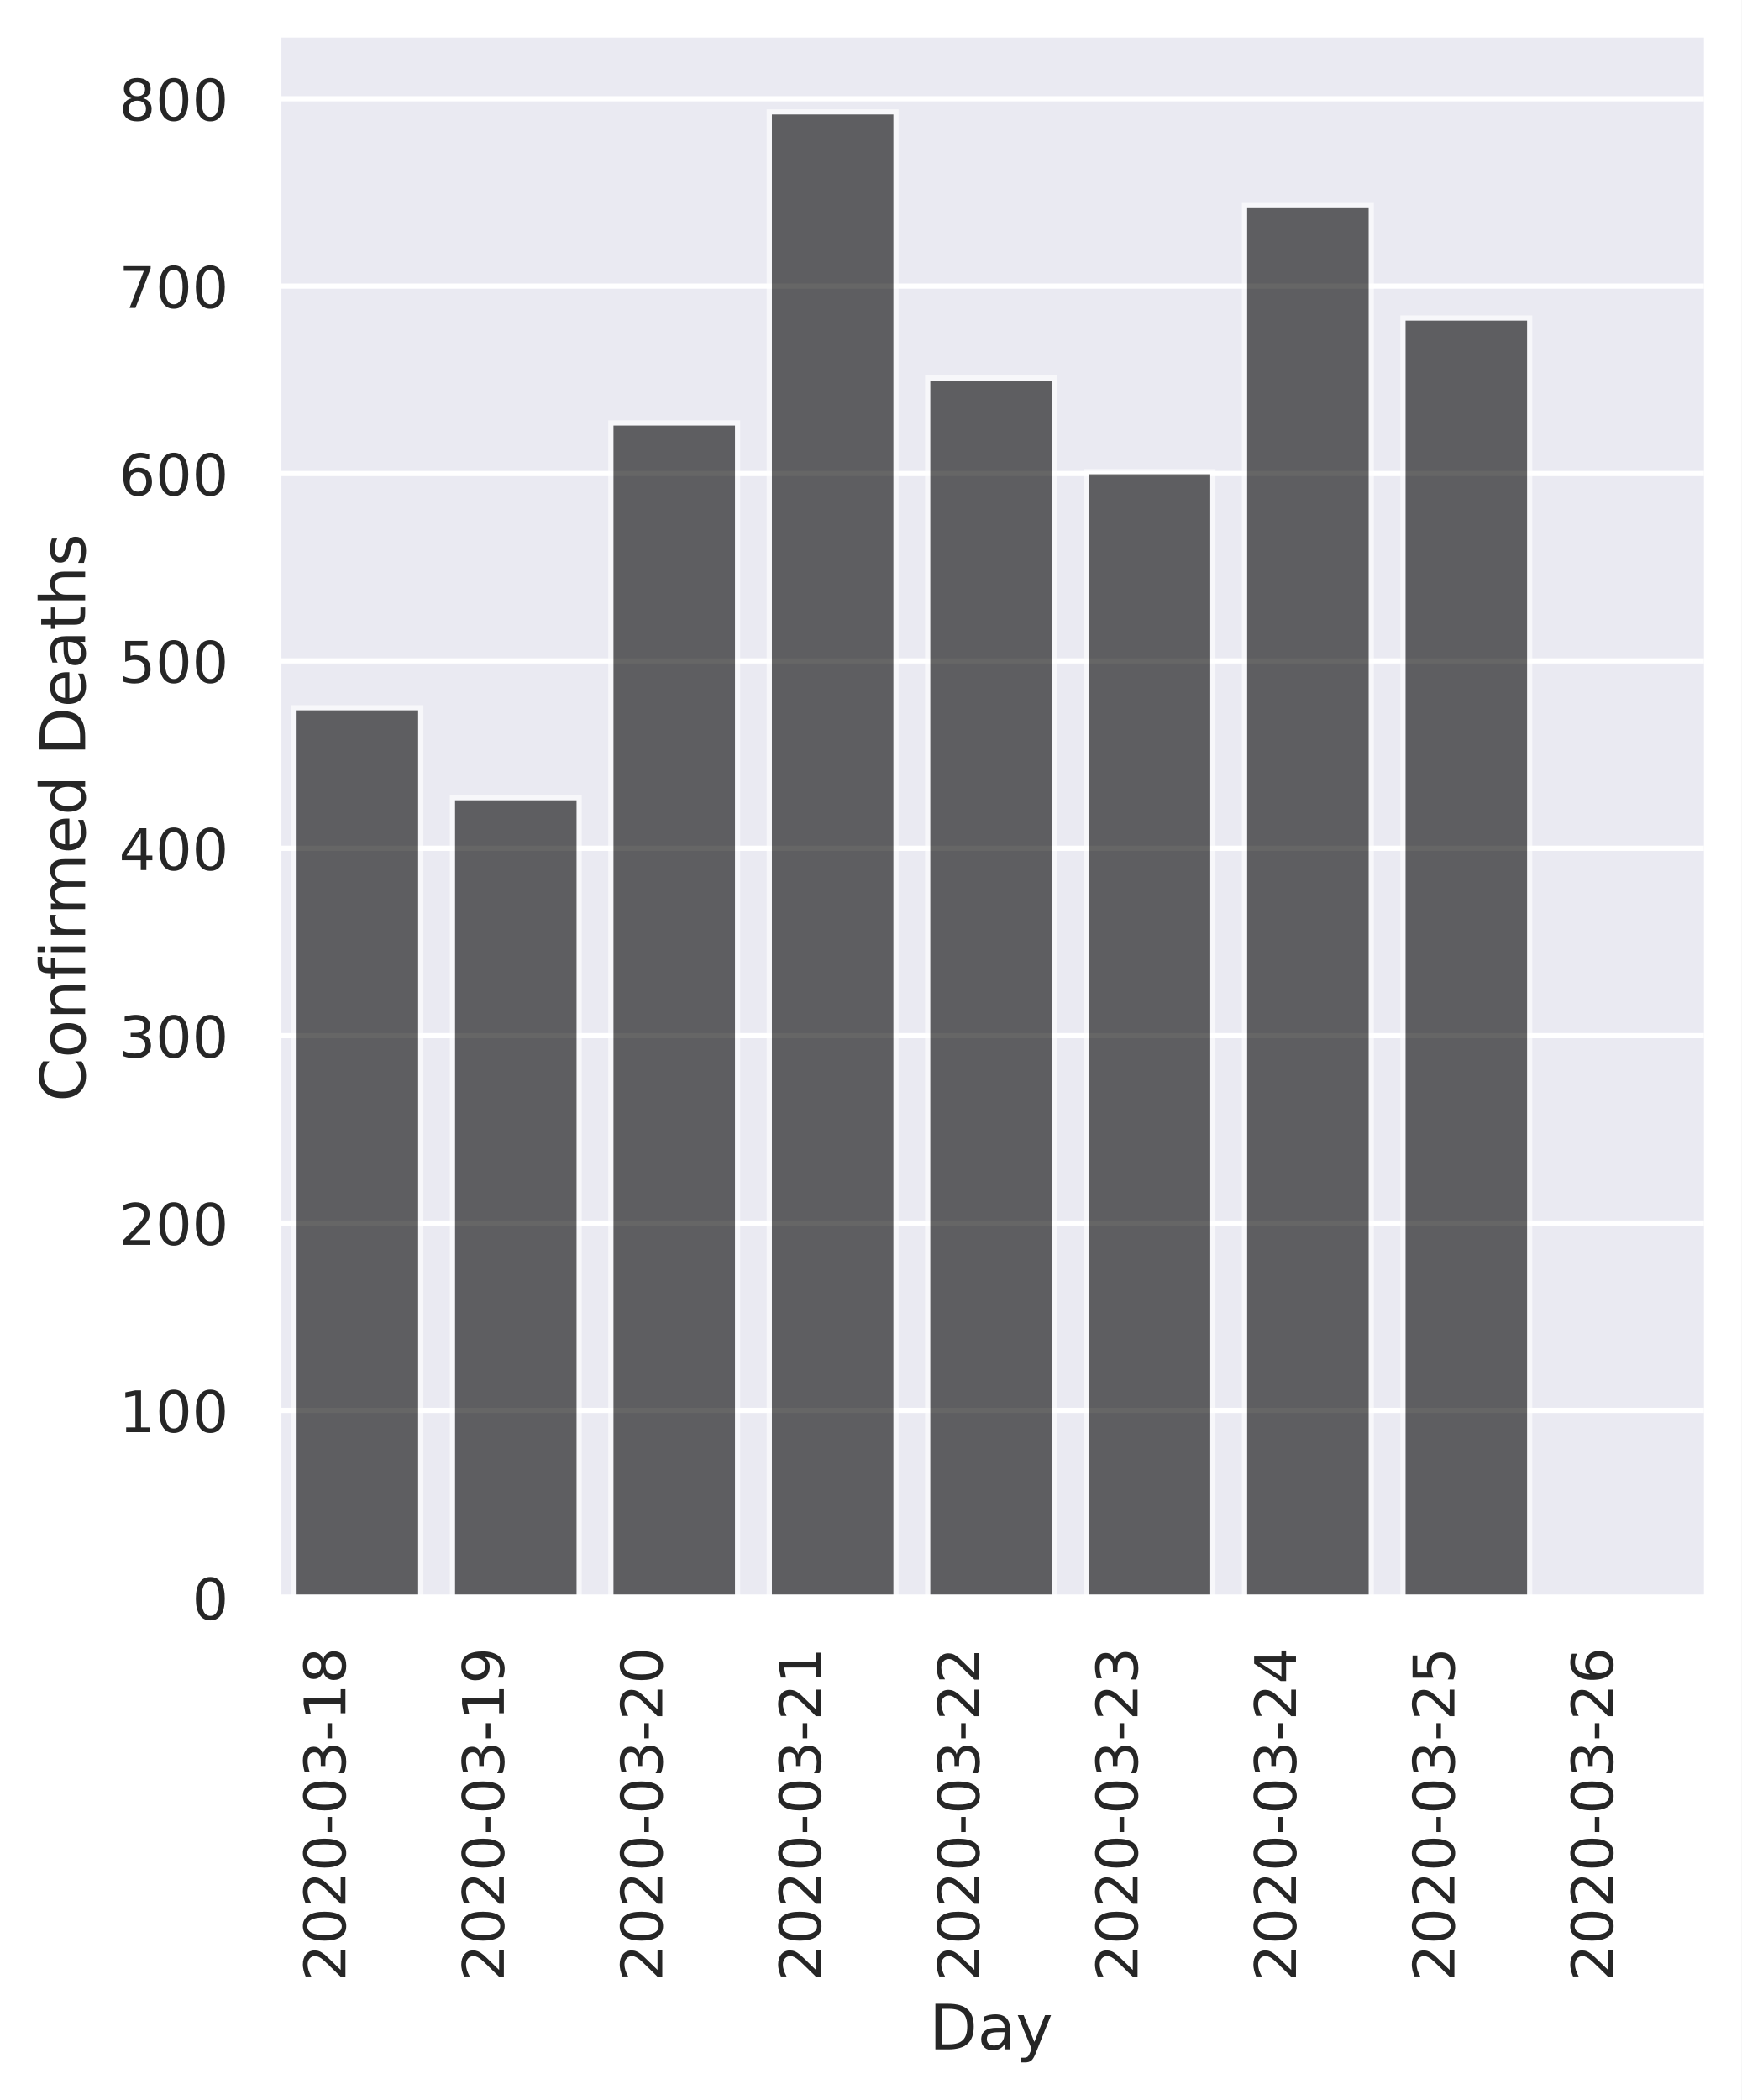
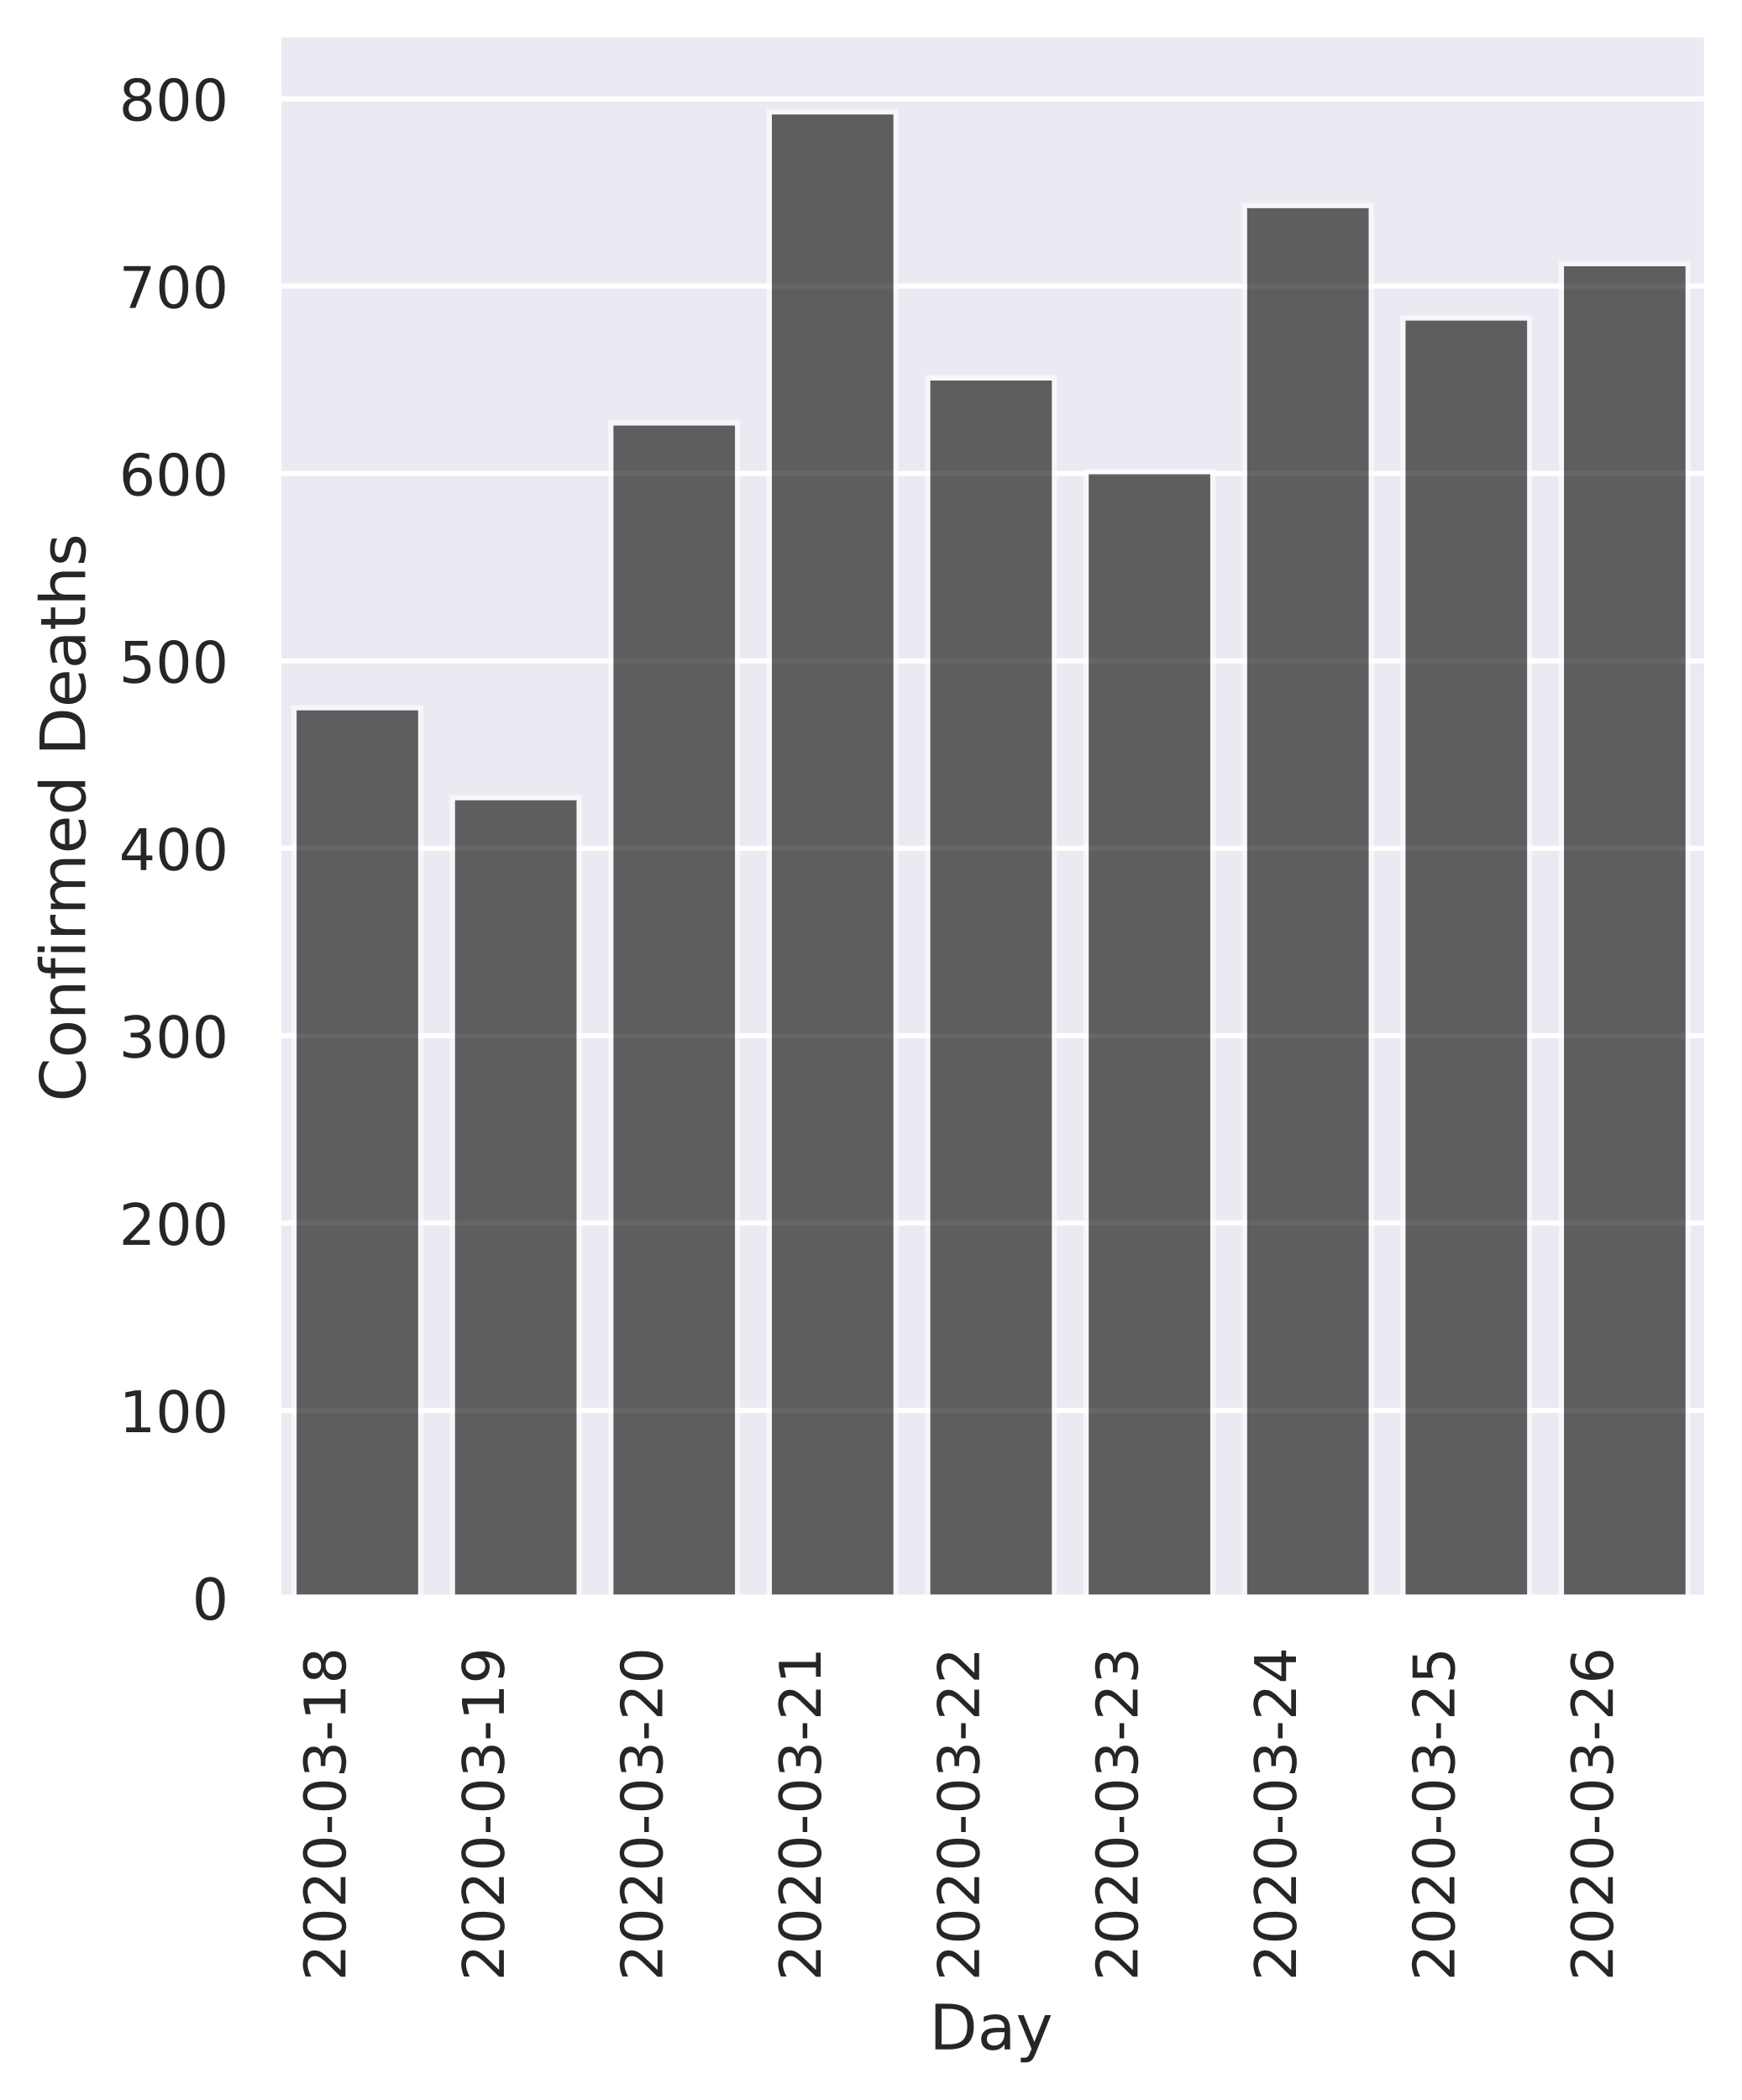
<svg xmlns="http://www.w3.org/2000/svg" xmlns:xlink="http://www.w3.org/1999/xlink" height="402.421pt" version="1.1" viewBox="0 0 333.76 402.421" width="333.76pt">
  <defs>
    <style type="text/css">
*{stroke-linecap:butt;stroke-linejoin:round;}
  </style>
  </defs>
  <g id="figure_1">
    <g id="patch_1">
      <path d="M 0 402.421  L 333.76 402.421  L 333.76 0  L 0 0  z " style="fill:#ffffff;" />
    </g>
    <g id="axes_1">
      <g id="patch_2">
        <path d="M 53.31 306.18  L 326.56 306.18  L 326.56 7.2  L 53.31 7.2  z " style="fill:#eaeaf2;" />
      </g>
      <g id="matplotlib.axis_1">
        <g id="xtick_1">
          <g id="text_1">
            <defs>
              <path d="M 19.188 8.297  L 53.609 8.297  L 53.609 0  L 7.328 0  L 7.328 8.297  Q 12.938 14.109 22.625 23.891  Q 32.328 33.688 34.812 36.531  Q 39.547 41.844 41.422 45.531  Q 43.312 49.219 43.312 52.781  Q 43.312 58.594 39.234 62.25  Q 35.156 65.922 28.609 65.922  Q 23.969 65.922 18.812 64.312  Q 13.672 62.703 7.812 59.422  L 7.812 69.391  Q 13.766 71.781 18.938 73  Q 24.125 74.219 28.422 74.219  Q 39.75 74.219 46.484 68.547  Q 53.219 62.891 53.219 53.422  Q 53.219 48.922 51.531 44.891  Q 49.859 40.875 45.406 35.406  Q 44.188 33.984 37.641 27.219  Q 31.109 20.453 19.188 8.297  z " id="DejaVuSans-50" />
              <path d="M 31.781 66.406  Q 24.172 66.406 20.328 58.906  Q 16.5 51.422 16.5 36.375  Q 16.5 21.391 20.328 13.891  Q 24.172 6.391 31.781 6.391  Q 39.453 6.391 43.281 13.891  Q 47.125 21.391 47.125 36.375  Q 47.125 51.422 43.281 58.906  Q 39.453 66.406 31.781 66.406  z M 31.781 74.219  Q 44.047 74.219 50.516 64.516  Q 56.984 54.828 56.984 36.375  Q 56.984 17.969 50.516 8.266  Q 44.047 -1.422 31.781 -1.422  Q 19.531 -1.422 13.062 8.266  Q 6.594 17.969 6.594 36.375  Q 6.594 54.828 13.062 64.516  Q 19.531 74.219 31.781 74.219  z " id="DejaVuSans-48" />
              <path d="M 4.891 31.391  L 31.203 31.391  L 31.203 23.391  L 4.891 23.391  z " id="DejaVuSans-45" />
              <path d="M 40.578 39.312  Q 47.656 37.797 51.625 33  Q 55.609 28.219 55.609 21.188  Q 55.609 10.406 48.188 4.484  Q 40.766 -1.422 27.094 -1.422  Q 22.516 -1.422 17.656 -0.516  Q 12.797 0.391 7.625 2.203  L 7.625 11.719  Q 11.719 9.328 16.594 8.109  Q 21.484 6.891 26.812 6.891  Q 36.078 6.891 40.938 10.547  Q 45.797 14.203 45.797 21.188  Q 45.797 27.641 41.281 31.266  Q 36.766 34.906 28.719 34.906  L 20.219 34.906  L 20.219 43.016  L 29.109 43.016  Q 36.375 43.016 40.234 45.922  Q 44.094 48.828 44.094 54.297  Q 44.094 59.906 40.109 62.906  Q 36.141 65.922 28.719 65.922  Q 24.656 65.922 20.016 65.031  Q 15.375 64.156 9.812 62.312  L 9.812 71.094  Q 15.438 72.656 20.344 73.438  Q 25.25 74.219 29.594 74.219  Q 40.828 74.219 47.359 69.109  Q 53.906 64.016 53.906 55.328  Q 53.906 49.266 50.438 45.094  Q 46.969 40.922 40.578 39.312  z " id="DejaVuSans-51" />
              <path d="M 12.406 8.297  L 28.516 8.297  L 28.516 63.922  L 10.984 60.406  L 10.984 69.391  L 28.422 72.906  L 38.281 72.906  L 38.281 8.297  L 54.391 8.297  L 54.391 0  L 12.406 0  z " id="DejaVuSans-49" />
              <path d="M 31.781 34.625  Q 24.75 34.625 20.719 30.859  Q 16.703 27.094 16.703 20.516  Q 16.703 13.922 20.719 10.156  Q 24.75 6.391 31.781 6.391  Q 38.812 6.391 42.859 10.172  Q 46.922 13.969 46.922 20.516  Q 46.922 27.094 42.891 30.859  Q 38.875 34.625 31.781 34.625  z M 21.922 38.812  Q 15.578 40.375 12.031 44.719  Q 8.5 49.078 8.5 55.328  Q 8.5 64.062 14.719 69.141  Q 20.953 74.219 31.781 74.219  Q 42.672 74.219 48.875 69.141  Q 55.078 64.062 55.078 55.328  Q 55.078 49.078 51.531 44.719  Q 48 40.375 41.703 38.812  Q 48.828 37.156 52.797 32.312  Q 56.781 27.484 56.781 20.516  Q 56.781 9.906 50.312 4.234  Q 43.844 -1.422 31.781 -1.422  Q 19.734 -1.422 13.25 4.234  Q 6.781 9.906 6.781 20.516  Q 6.781 27.484 10.781 32.312  Q 14.797 37.156 21.922 38.812  z M 18.312 54.391  Q 18.312 48.734 21.844 45.562  Q 25.391 42.391 31.781 42.391  Q 38.141 42.391 41.719 45.562  Q 45.312 48.734 45.312 54.391  Q 45.312 60.062 41.719 63.234  Q 38.141 66.406 31.781 66.406  Q 25.391 66.406 21.844 63.234  Q 18.312 60.062 18.312 54.391  z " id="DejaVuSans-56" />
            </defs>
            <g style="fill:#262626;" transform="translate(66.20288 379.6072)rotate(-90)scale(0.11 -0.11)">
              <use xlink:href="#DejaVuSans-50" />
              <use x="63.623" xlink:href="#DejaVuSans-48" />
              <use x="127.246" xlink:href="#DejaVuSans-50" />
              <use x="190.869" xlink:href="#DejaVuSans-48" />
              <use x="254.492" xlink:href="#DejaVuSans-45" />
              <use x="290.576" xlink:href="#DejaVuSans-48" />
              <use x="354.199" xlink:href="#DejaVuSans-51" />
              <use x="417.822" xlink:href="#DejaVuSans-45" />
              <use x="453.906" xlink:href="#DejaVuSans-49" />
              <use x="517.529" xlink:href="#DejaVuSans-56" />
            </g>
          </g>
        </g>
        <g id="xtick_2">
          <g id="text_2">
            <defs>
              <path d="M 10.984 1.516  L 10.984 10.5  Q 14.703 8.734 18.5 7.812  Q 22.312 6.891 25.984 6.891  Q 35.75 6.891 40.891 13.453  Q 46.047 20.016 46.781 33.406  Q 43.953 29.203 39.594 26.953  Q 35.25 24.703 29.984 24.703  Q 19.047 24.703 12.672 31.312  Q 6.297 37.938 6.297 49.422  Q 6.297 60.641 12.938 67.422  Q 19.578 74.219 30.609 74.219  Q 43.266 74.219 49.922 64.516  Q 56.594 54.828 56.594 36.375  Q 56.594 19.141 48.406 8.859  Q 40.234 -1.422 26.422 -1.422  Q 22.703 -1.422 18.891 -0.688  Q 15.094 0.047 10.984 1.516  z M 30.609 32.422  Q 37.25 32.422 41.125 36.953  Q 45.016 41.5 45.016 49.422  Q 45.016 57.281 41.125 61.844  Q 37.25 66.406 30.609 66.406  Q 23.969 66.406 20.094 61.844  Q 16.219 57.281 16.219 49.422  Q 16.219 41.5 20.094 36.953  Q 23.969 32.422 30.609 32.422  z " id="DejaVuSans-57" />
            </defs>
            <g style="fill:#262626;" transform="translate(96.56396 379.6072)rotate(-90)scale(0.11 -0.11)">
              <use xlink:href="#DejaVuSans-50" />
              <use x="63.623" xlink:href="#DejaVuSans-48" />
              <use x="127.246" xlink:href="#DejaVuSans-50" />
              <use x="190.869" xlink:href="#DejaVuSans-48" />
              <use x="254.492" xlink:href="#DejaVuSans-45" />
              <use x="290.576" xlink:href="#DejaVuSans-48" />
              <use x="354.199" xlink:href="#DejaVuSans-51" />
              <use x="417.822" xlink:href="#DejaVuSans-45" />
              <use x="453.906" xlink:href="#DejaVuSans-49" />
              <use x="517.529" xlink:href="#DejaVuSans-57" />
            </g>
          </g>
        </g>
        <g id="xtick_3">
          <g id="text_3">
            <g style="fill:#262626;" transform="translate(126.925 379.6072)rotate(-90)scale(0.11 -0.11)">
              <use xlink:href="#DejaVuSans-50" />
              <use x="63.623" xlink:href="#DejaVuSans-48" />
              <use x="127.246" xlink:href="#DejaVuSans-50" />
              <use x="190.869" xlink:href="#DejaVuSans-48" />
              <use x="254.492" xlink:href="#DejaVuSans-45" />
              <use x="290.576" xlink:href="#DejaVuSans-48" />
              <use x="354.199" xlink:href="#DejaVuSans-51" />
              <use x="417.822" xlink:href="#DejaVuSans-45" />
              <use x="453.906" xlink:href="#DejaVuSans-50" />
              <use x="517.529" xlink:href="#DejaVuSans-48" />
            </g>
          </g>
        </g>
        <g id="xtick_4">
          <g id="text_4">
            <g style="fill:#262626;" transform="translate(157.2861 379.6072)rotate(-90)scale(0.11 -0.11)">
              <use xlink:href="#DejaVuSans-50" />
              <use x="63.623" xlink:href="#DejaVuSans-48" />
              <use x="127.246" xlink:href="#DejaVuSans-50" />
              <use x="190.869" xlink:href="#DejaVuSans-48" />
              <use x="254.492" xlink:href="#DejaVuSans-45" />
              <use x="290.576" xlink:href="#DejaVuSans-48" />
              <use x="354.199" xlink:href="#DejaVuSans-51" />
              <use x="417.822" xlink:href="#DejaVuSans-45" />
              <use x="453.906" xlink:href="#DejaVuSans-50" />
              <use x="517.529" xlink:href="#DejaVuSans-49" />
            </g>
          </g>
        </g>
        <g id="xtick_5">
          <g id="text_5">
            <g style="fill:#262626;" transform="translate(187.6472 379.6072)rotate(-90)scale(0.11 -0.11)">
              <use xlink:href="#DejaVuSans-50" />
              <use x="63.623" xlink:href="#DejaVuSans-48" />
              <use x="127.246" xlink:href="#DejaVuSans-50" />
              <use x="190.869" xlink:href="#DejaVuSans-48" />
              <use x="254.492" xlink:href="#DejaVuSans-45" />
              <use x="290.576" xlink:href="#DejaVuSans-48" />
              <use x="354.199" xlink:href="#DejaVuSans-51" />
              <use x="417.822" xlink:href="#DejaVuSans-45" />
              <use x="453.906" xlink:href="#DejaVuSans-50" />
              <use x="517.529" xlink:href="#DejaVuSans-50" />
            </g>
          </g>
        </g>
        <g id="xtick_6">
          <g id="text_6">
            <g style="fill:#262626;" transform="translate(218.0083 379.6072)rotate(-90)scale(0.11 -0.11)">
              <use xlink:href="#DejaVuSans-50" />
              <use x="63.623" xlink:href="#DejaVuSans-48" />
              <use x="127.246" xlink:href="#DejaVuSans-50" />
              <use x="190.869" xlink:href="#DejaVuSans-48" />
              <use x="254.492" xlink:href="#DejaVuSans-45" />
              <use x="290.576" xlink:href="#DejaVuSans-48" />
              <use x="354.199" xlink:href="#DejaVuSans-51" />
              <use x="417.822" xlink:href="#DejaVuSans-45" />
              <use x="453.906" xlink:href="#DejaVuSans-50" />
              <use x="517.529" xlink:href="#DejaVuSans-51" />
            </g>
          </g>
        </g>
        <g id="xtick_7">
          <g id="text_7">
            <defs>
              <path d="M 37.797 64.312  L 12.891 25.391  L 37.797 25.391  z M 35.203 72.906  L 47.609 72.906  L 47.609 25.391  L 58.016 25.391  L 58.016 17.188  L 47.609 17.188  L 47.609 0  L 37.797 0  L 37.797 17.188  L 4.891 17.188  L 4.891 26.703  z " id="DejaVuSans-52" />
            </defs>
            <g style="fill:#262626;" transform="translate(248.3694 379.6072)rotate(-90)scale(0.11 -0.11)">
              <use xlink:href="#DejaVuSans-50" />
              <use x="63.623" xlink:href="#DejaVuSans-48" />
              <use x="127.246" xlink:href="#DejaVuSans-50" />
              <use x="190.869" xlink:href="#DejaVuSans-48" />
              <use x="254.492" xlink:href="#DejaVuSans-45" />
              <use x="290.576" xlink:href="#DejaVuSans-48" />
              <use x="354.199" xlink:href="#DejaVuSans-51" />
              <use x="417.822" xlink:href="#DejaVuSans-45" />
              <use x="453.906" xlink:href="#DejaVuSans-50" />
              <use x="517.529" xlink:href="#DejaVuSans-52" />
            </g>
          </g>
        </g>
        <g id="xtick_8">
          <g id="text_8">
            <defs>
              <path d="M 10.797 72.906  L 49.516 72.906  L 49.516 64.594  L 19.828 64.594  L 19.828 46.734  Q 21.969 47.469 24.109 47.828  Q 26.266 48.188 28.422 48.188  Q 40.625 48.188 47.75 41.5  Q 54.891 34.812 54.891 23.391  Q 54.891 11.625 47.562 5.094  Q 40.234 -1.422 26.906 -1.422  Q 22.312 -1.422 17.547 -0.641  Q 12.797 0.141 7.719 1.703  L 7.719 11.625  Q 12.109 9.234 16.797 8.062  Q 21.484 6.891 26.703 6.891  Q 35.156 6.891 40.078 11.328  Q 45.016 15.766 45.016 23.391  Q 45.016 31 40.078 35.438  Q 35.156 39.891 26.703 39.891  Q 22.75 39.891 18.812 39.016  Q 14.891 38.141 10.797 36.281  z " id="DejaVuSans-53" />
            </defs>
            <g style="fill:#262626;" transform="translate(278.7304 379.6072)rotate(-90)scale(0.11 -0.11)">
              <use xlink:href="#DejaVuSans-50" />
              <use x="63.623" xlink:href="#DejaVuSans-48" />
              <use x="127.246" xlink:href="#DejaVuSans-50" />
              <use x="190.869" xlink:href="#DejaVuSans-48" />
              <use x="254.492" xlink:href="#DejaVuSans-45" />
              <use x="290.576" xlink:href="#DejaVuSans-48" />
              <use x="354.199" xlink:href="#DejaVuSans-51" />
              <use x="417.822" xlink:href="#DejaVuSans-45" />
              <use x="453.906" xlink:href="#DejaVuSans-50" />
              <use x="517.529" xlink:href="#DejaVuSans-53" />
            </g>
          </g>
        </g>
        <g id="xtick_9">
          <g id="text_9">
            <defs>
              <path d="M 33.016 40.375  Q 26.375 40.375 22.484 35.828  Q 18.609 31.297 18.609 23.391  Q 18.609 15.531 22.484 10.953  Q 26.375 6.391 33.016 6.391  Q 39.656 6.391 43.531 10.953  Q 47.406 15.531 47.406 23.391  Q 47.406 31.297 43.531 35.828  Q 39.656 40.375 33.016 40.375  z M 52.594 71.297  L 52.594 62.312  Q 48.875 64.062 45.094 64.984  Q 41.312 65.922 37.594 65.922  Q 27.828 65.922 22.672 59.328  Q 17.531 52.734 16.797 39.406  Q 19.672 43.656 24.016 45.922  Q 28.375 48.188 33.594 48.188  Q 44.578 48.188 50.953 41.516  Q 57.328 34.859 57.328 23.391  Q 57.328 12.156 50.688 5.359  Q 44.047 -1.422 33.016 -1.422  Q 20.359 -1.422 13.672 8.266  Q 6.984 17.969 6.984 36.375  Q 6.984 53.656 15.188 63.938  Q 23.391 74.219 37.203 74.219  Q 40.922 74.219 44.703 73.484  Q 48.484 72.75 52.594 71.297  z " id="DejaVuSans-54" />
            </defs>
            <g style="fill:#262626;" transform="translate(309.0915 379.6072)rotate(-90)scale(0.11 -0.11)">
              <use xlink:href="#DejaVuSans-50" />
              <use x="63.623" xlink:href="#DejaVuSans-48" />
              <use x="127.246" xlink:href="#DejaVuSans-50" />
              <use x="190.869" xlink:href="#DejaVuSans-48" />
              <use x="254.492" xlink:href="#DejaVuSans-45" />
              <use x="290.576" xlink:href="#DejaVuSans-48" />
              <use x="354.199" xlink:href="#DejaVuSans-51" />
              <use x="417.822" xlink:href="#DejaVuSans-45" />
              <use x="453.906" xlink:href="#DejaVuSans-50" />
              <use x="517.529" xlink:href="#DejaVuSans-54" />
            </g>
          </g>
        </g>
        <g id="text_10">
          <defs>
            <path d="M 19.672 64.797  L 19.672 8.109  L 31.594 8.109  Q 46.688 8.109 53.688 14.938  Q 60.688 21.781 60.688 36.531  Q 60.688 51.172 53.688 57.984  Q 46.688 64.797 31.594 64.797  z M 9.812 72.906  L 30.078 72.906  Q 51.266 72.906 61.172 64.094  Q 71.094 55.281 71.094 36.531  Q 71.094 17.672 61.125 8.828  Q 51.172 0 30.078 0  L 9.812 0  z " id="DejaVuSans-68" />
            <path d="M 34.281 27.484  Q 23.391 27.484 19.188 25  Q 14.984 22.516 14.984 16.5  Q 14.984 11.719 18.141 8.906  Q 21.297 6.109 26.703 6.109  Q 34.188 6.109 38.703 11.406  Q 43.219 16.703 43.219 25.484  L 43.219 27.484  z M 52.203 31.203  L 52.203 0  L 43.219 0  L 43.219 8.297  Q 40.141 3.328 35.547 0.953  Q 30.953 -1.422 24.312 -1.422  Q 15.922 -1.422 10.953 3.297  Q 6 8.016 6 15.922  Q 6 25.141 12.172 29.828  Q 18.359 34.516 30.609 34.516  L 43.219 34.516  L 43.219 35.406  Q 43.219 41.609 39.141 45  Q 35.062 48.391 27.688 48.391  Q 23 48.391 18.547 47.266  Q 14.109 46.141 10.016 43.891  L 10.016 52.203  Q 14.938 54.109 19.578 55.047  Q 24.219 56 28.609 56  Q 40.484 56 46.344 49.844  Q 52.203 43.703 52.203 31.203  z " id="DejaVuSans-97" />
            <path d="M 32.172 -5.078  Q 28.375 -14.844 24.75 -17.812  Q 21.141 -20.797 15.094 -20.797  L 7.906 -20.797  L 7.906 -13.281  L 13.188 -13.281  Q 16.891 -13.281 18.938 -11.516  Q 21 -9.766 23.484 -3.219  L 25.094 0.875  L 2.984 54.688  L 12.5 54.688  L 29.594 11.922  L 46.688 54.688  L 56.203 54.688  z " id="DejaVuSans-121" />
          </defs>
          <g style="fill:#262626;" transform="translate(178.0867 392.7253)scale(0.12 -0.12)">
            <use xlink:href="#DejaVuSans-68" />
            <use x="77.002" xlink:href="#DejaVuSans-97" />
            <use x="138.281" xlink:href="#DejaVuSans-121" />
          </g>
        </g>
      </g>
      <g id="matplotlib.axis_2">
        <g id="ytick_1">
          <g id="line2d_1">
-             <path clip-path="url(#pc5c56227c5)" d="M 53.31 306.18  L 326.56 306.18  " style="fill:none;stroke:#ffffff;stroke-linecap:round;" />
+             <path clip-path="url(#pc2fb1f3ec6)" d="M 53.31 306.18  L 326.56 306.18  " style="fill:none;stroke:#ffffff;stroke-linecap:round;" />
          </g>
          <g id="text_11">
            <g style="fill:#262626;" transform="translate(36.81125 310.3591)scale(0.11 -0.11)">
              <use xlink:href="#DejaVuSans-48" />
            </g>
          </g>
        </g>
        <g id="ytick_2">
          <g id="line2d_2">
-             <path clip-path="url(#pc5c56227c5)" d="M 53.31 270.273  L 326.56 270.273  " style="fill:none;stroke:#ffffff;stroke-linecap:round;" />
+             <path clip-path="url(#pc2fb1f3ec6)" d="M 53.31 270.273  L 326.56 270.273  " style="fill:none;stroke:#ffffff;stroke-linecap:round;" />
          </g>
          <g id="text_12">
            <g style="fill:#262626;" transform="translate(22.81375 274.4521)scale(0.11 -0.11)">
              <use xlink:href="#DejaVuSans-49" />
              <use x="63.623" xlink:href="#DejaVuSans-48" />
              <use x="127.246" xlink:href="#DejaVuSans-48" />
            </g>
          </g>
        </g>
        <g id="ytick_3">
          <g id="line2d_3">
-             <path clip-path="url(#pc5c56227c5)" d="M 53.31 234.366  L 326.56 234.366  " style="fill:none;stroke:#ffffff;stroke-linecap:round;" />
+             <path clip-path="url(#pc2fb1f3ec6)" d="M 53.31 234.366  L 326.56 234.366  " style="fill:none;stroke:#ffffff;stroke-linecap:round;" />
          </g>
          <g id="text_13">
            <g style="fill:#262626;" transform="translate(22.81375 238.5451)scale(0.11 -0.11)">
              <use xlink:href="#DejaVuSans-50" />
              <use x="63.623" xlink:href="#DejaVuSans-48" />
              <use x="127.246" xlink:href="#DejaVuSans-48" />
            </g>
          </g>
        </g>
        <g id="ytick_4">
          <g id="line2d_4">
-             <path clip-path="url(#pc5c56227c5)" d="M 53.31 198.459  L 326.56 198.459  " style="fill:none;stroke:#ffffff;stroke-linecap:round;" />
+             <path clip-path="url(#pc2fb1f3ec6)" d="M 53.31 198.459  L 326.56 198.459  " style="fill:none;stroke:#ffffff;stroke-linecap:round;" />
          </g>
          <g id="text_14">
            <g style="fill:#262626;" transform="translate(22.81375 202.638)scale(0.11 -0.11)">
              <use xlink:href="#DejaVuSans-51" />
              <use x="63.623" xlink:href="#DejaVuSans-48" />
              <use x="127.246" xlink:href="#DejaVuSans-48" />
            </g>
          </g>
        </g>
        <g id="ytick_5">
          <g id="line2d_5">
-             <path clip-path="url(#pc5c56227c5)" d="M 53.31 162.552  L 326.56 162.552  " style="fill:none;stroke:#ffffff;stroke-linecap:round;" />
+             <path clip-path="url(#pc2fb1f3ec6)" d="M 53.31 162.552  L 326.56 162.552  " style="fill:none;stroke:#ffffff;stroke-linecap:round;" />
          </g>
          <g id="text_15">
            <g style="fill:#262626;" transform="translate(22.81375 166.731)scale(0.11 -0.11)">
              <use xlink:href="#DejaVuSans-52" />
              <use x="63.623" xlink:href="#DejaVuSans-48" />
              <use x="127.246" xlink:href="#DejaVuSans-48" />
            </g>
          </g>
        </g>
        <g id="ytick_6">
          <g id="line2d_6">
-             <path clip-path="url(#pc5c56227c5)" d="M 53.31 126.645  L 326.56 126.645  " style="fill:none;stroke:#ffffff;stroke-linecap:round;" />
+             <path clip-path="url(#pc2fb1f3ec6)" d="M 53.31 126.645  L 326.56 126.645  " style="fill:none;stroke:#ffffff;stroke-linecap:round;" />
          </g>
          <g id="text_16">
            <g style="fill:#262626;" transform="translate(22.81375 130.8239)scale(0.11 -0.11)">
              <use xlink:href="#DejaVuSans-53" />
              <use x="63.623" xlink:href="#DejaVuSans-48" />
              <use x="127.246" xlink:href="#DejaVuSans-48" />
            </g>
          </g>
        </g>
        <g id="ytick_7">
          <g id="line2d_7">
-             <path clip-path="url(#pc5c56227c5)" d="M 53.31 90.738  L 326.56 90.738  " style="fill:none;stroke:#ffffff;stroke-linecap:round;" />
+             <path clip-path="url(#pc2fb1f3ec6)" d="M 53.31 90.738  L 326.56 90.738  " style="fill:none;stroke:#ffffff;stroke-linecap:round;" />
          </g>
          <g id="text_17">
            <g style="fill:#262626;" transform="translate(22.81375 94.91688)scale(0.11 -0.11)">
              <use xlink:href="#DejaVuSans-54" />
              <use x="63.623" xlink:href="#DejaVuSans-48" />
              <use x="127.246" xlink:href="#DejaVuSans-48" />
            </g>
          </g>
        </g>
        <g id="ytick_8">
          <g id="line2d_8">
-             <path clip-path="url(#pc5c56227c5)" d="M 53.31 54.831  L 326.56 54.831  " style="fill:none;stroke:#ffffff;stroke-linecap:round;" />
+             <path clip-path="url(#pc2fb1f3ec6)" d="M 53.31 54.831  L 326.56 54.831  " style="fill:none;stroke:#ffffff;stroke-linecap:round;" />
          </g>
          <g id="text_18">
            <defs>
              <path d="M 8.203 72.906  L 55.078 72.906  L 55.078 68.703  L 28.609 0  L 18.312 0  L 43.219 64.594  L 8.203 64.594  z " id="DejaVuSans-55" />
            </defs>
            <g style="fill:#262626;" transform="translate(22.81375 59.00983)scale(0.11 -0.11)">
              <use xlink:href="#DejaVuSans-55" />
              <use x="63.623" xlink:href="#DejaVuSans-48" />
              <use x="127.246" xlink:href="#DejaVuSans-48" />
            </g>
          </g>
        </g>
        <g id="ytick_9">
          <g id="line2d_9">
-             <path clip-path="url(#pc5c56227c5)" d="M 53.31 18.924  L 326.56 18.924  " style="fill:none;stroke:#ffffff;stroke-linecap:round;" />
+             <path clip-path="url(#pc2fb1f3ec6)" d="M 53.31 18.924  L 326.56 18.924  " style="fill:none;stroke:#ffffff;stroke-linecap:round;" />
          </g>
          <g id="text_19">
            <g style="fill:#262626;" transform="translate(22.81375 23.10279)scale(0.11 -0.11)">
              <use xlink:href="#DejaVuSans-56" />
              <use x="63.623" xlink:href="#DejaVuSans-48" />
              <use x="127.246" xlink:href="#DejaVuSans-48" />
            </g>
          </g>
        </g>
        <g id="text_20">
          <defs>
            <path d="M 64.406 67.281  L 64.406 56.891  Q 59.422 61.531 53.781 63.812  Q 48.141 66.109 41.797 66.109  Q 29.297 66.109 22.656 58.469  Q 16.016 50.828 16.016 36.375  Q 16.016 21.969 22.656 14.328  Q 29.297 6.688 41.797 6.688  Q 48.141 6.688 53.781 8.984  Q 59.422 11.281 64.406 15.922  L 64.406 5.609  Q 59.234 2.094 53.438 0.328  Q 47.656 -1.422 41.219 -1.422  Q 24.656 -1.422 15.125 8.703  Q 5.609 18.844 5.609 36.375  Q 5.609 53.953 15.125 64.078  Q 24.656 74.219 41.219 74.219  Q 47.75 74.219 53.531 72.484  Q 59.328 70.75 64.406 67.281  z " id="DejaVuSans-67" />
            <path d="M 30.609 48.391  Q 23.391 48.391 19.188 42.75  Q 14.984 37.109 14.984 27.297  Q 14.984 17.484 19.156 11.844  Q 23.344 6.203 30.609 6.203  Q 37.797 6.203 41.984 11.859  Q 46.188 17.531 46.188 27.297  Q 46.188 37.016 41.984 42.703  Q 37.797 48.391 30.609 48.391  z M 30.609 56  Q 42.328 56 49.016 48.375  Q 55.719 40.766 55.719 27.297  Q 55.719 13.875 49.016 6.219  Q 42.328 -1.422 30.609 -1.422  Q 18.844 -1.422 12.172 6.219  Q 5.516 13.875 5.516 27.297  Q 5.516 40.766 12.172 48.375  Q 18.844 56 30.609 56  z " id="DejaVuSans-111" />
            <path d="M 54.891 33.016  L 54.891 0  L 45.906 0  L 45.906 32.719  Q 45.906 40.484 42.875 44.328  Q 39.844 48.188 33.797 48.188  Q 26.516 48.188 22.312 43.547  Q 18.109 38.922 18.109 30.906  L 18.109 0  L 9.078 0  L 9.078 54.688  L 18.109 54.688  L 18.109 46.188  Q 21.344 51.125 25.703 53.562  Q 30.078 56 35.797 56  Q 45.219 56 50.047 50.172  Q 54.891 44.344 54.891 33.016  z " id="DejaVuSans-110" />
            <path d="M 37.109 75.984  L 37.109 68.5  L 28.516 68.5  Q 23.688 68.5 21.797 66.547  Q 19.922 64.594 19.922 59.516  L 19.922 54.688  L 34.719 54.688  L 34.719 47.703  L 19.922 47.703  L 19.922 0  L 10.891 0  L 10.891 47.703  L 2.297 47.703  L 2.297 54.688  L 10.891 54.688  L 10.891 58.5  Q 10.891 67.625 15.141 71.797  Q 19.391 75.984 28.609 75.984  z " id="DejaVuSans-102" />
            <path d="M 9.422 54.688  L 18.406 54.688  L 18.406 0  L 9.422 0  z M 9.422 75.984  L 18.406 75.984  L 18.406 64.594  L 9.422 64.594  z " id="DejaVuSans-105" />
            <path d="M 41.109 46.297  Q 39.594 47.172 37.812 47.578  Q 36.031 48 33.891 48  Q 26.266 48 22.188 43.047  Q 18.109 38.094 18.109 28.812  L 18.109 0  L 9.078 0  L 9.078 54.688  L 18.109 54.688  L 18.109 46.188  Q 20.953 51.172 25.484 53.578  Q 30.031 56 36.531 56  Q 37.453 56 38.578 55.875  Q 39.703 55.766 41.062 55.516  z " id="DejaVuSans-114" />
            <path d="M 52 44.188  Q 55.375 50.25 60.062 53.125  Q 64.75 56 71.094 56  Q 79.641 56 84.281 50.016  Q 88.922 44.047 88.922 33.016  L 88.922 0  L 79.891 0  L 79.891 32.719  Q 79.891 40.578 77.094 44.375  Q 74.312 48.188 68.609 48.188  Q 61.625 48.188 57.562 43.547  Q 53.516 38.922 53.516 30.906  L 53.516 0  L 44.484 0  L 44.484 32.719  Q 44.484 40.625 41.703 44.406  Q 38.922 48.188 33.109 48.188  Q 26.219 48.188 22.156 43.531  Q 18.109 38.875 18.109 30.906  L 18.109 0  L 9.078 0  L 9.078 54.688  L 18.109 54.688  L 18.109 46.188  Q 21.188 51.219 25.484 53.609  Q 29.781 56 35.688 56  Q 41.656 56 45.828 52.969  Q 50 49.953 52 44.188  z " id="DejaVuSans-109" />
            <path d="M 56.203 29.594  L 56.203 25.203  L 14.891 25.203  Q 15.484 15.922 20.484 11.062  Q 25.484 6.203 34.422 6.203  Q 39.594 6.203 44.453 7.469  Q 49.312 8.734 54.109 11.281  L 54.109 2.781  Q 49.266 0.734 44.188 -0.344  Q 39.109 -1.422 33.891 -1.422  Q 20.797 -1.422 13.156 6.188  Q 5.516 13.812 5.516 26.812  Q 5.516 40.234 12.766 48.109  Q 20.016 56 32.328 56  Q 43.359 56 49.781 48.891  Q 56.203 41.797 56.203 29.594  z M 47.219 32.234  Q 47.125 39.594 43.094 43.984  Q 39.062 48.391 32.422 48.391  Q 24.906 48.391 20.391 44.141  Q 15.875 39.891 15.188 32.172  z " id="DejaVuSans-101" />
            <path d="M 45.406 46.391  L 45.406 75.984  L 54.391 75.984  L 54.391 0  L 45.406 0  L 45.406 8.203  Q 42.578 3.328 38.25 0.953  Q 33.938 -1.422 27.875 -1.422  Q 17.969 -1.422 11.734 6.484  Q 5.516 14.406 5.516 27.297  Q 5.516 40.188 11.734 48.094  Q 17.969 56 27.875 56  Q 33.938 56 38.25 53.625  Q 42.578 51.266 45.406 46.391  z M 14.797 27.297  Q 14.797 17.391 18.875 11.75  Q 22.953 6.109 30.078 6.109  Q 37.203 6.109 41.297 11.75  Q 45.406 17.391 45.406 27.297  Q 45.406 37.203 41.297 42.844  Q 37.203 48.484 30.078 48.484  Q 22.953 48.484 18.875 42.844  Q 14.797 37.203 14.797 27.297  z " id="DejaVuSans-100" />
            <path id="DejaVuSans-32" />
            <path d="M 18.312 70.219  L 18.312 54.688  L 36.812 54.688  L 36.812 47.703  L 18.312 47.703  L 18.312 18.016  Q 18.312 11.328 20.141 9.422  Q 21.969 7.516 27.594 7.516  L 36.812 7.516  L 36.812 0  L 27.594 0  Q 17.188 0 13.234 3.875  Q 9.281 7.766 9.281 18.016  L 9.281 47.703  L 2.688 47.703  L 2.688 54.688  L 9.281 54.688  L 9.281 70.219  z " id="DejaVuSans-116" />
            <path d="M 54.891 33.016  L 54.891 0  L 45.906 0  L 45.906 32.719  Q 45.906 40.484 42.875 44.328  Q 39.844 48.188 33.797 48.188  Q 26.516 48.188 22.312 43.547  Q 18.109 38.922 18.109 30.906  L 18.109 0  L 9.078 0  L 9.078 75.984  L 18.109 75.984  L 18.109 46.188  Q 21.344 51.125 25.703 53.562  Q 30.078 56 35.797 56  Q 45.219 56 50.047 50.172  Q 54.891 44.344 54.891 33.016  z " id="DejaVuSans-104" />
            <path d="M 44.281 53.078  L 44.281 44.578  Q 40.484 46.531 36.375 47.5  Q 32.281 48.484 27.875 48.484  Q 21.188 48.484 17.844 46.438  Q 14.5 44.391 14.5 40.281  Q 14.5 37.156 16.891 35.375  Q 19.281 33.594 26.516 31.984  L 29.594 31.297  Q 39.156 29.25 43.188 25.516  Q 47.219 21.781 47.219 15.094  Q 47.219 7.469 41.188 3.016  Q 35.156 -1.422 24.609 -1.422  Q 20.219 -1.422 15.453 -0.562  Q 10.688 0.297 5.422 2  L 5.422 11.281  Q 10.406 8.688 15.234 7.391  Q 20.062 6.109 24.812 6.109  Q 31.156 6.109 34.562 8.281  Q 37.984 10.453 37.984 14.406  Q 37.984 18.062 35.516 20.016  Q 33.062 21.969 24.703 23.781  L 21.578 24.516  Q 13.234 26.266 9.516 29.906  Q 5.812 33.547 5.812 39.891  Q 5.812 47.609 11.281 51.797  Q 16.75 56 26.812 56  Q 31.781 56 36.172 55.266  Q 40.578 54.547 44.281 53.078  z " id="DejaVuSans-115" />
          </defs>
          <g style="fill:#262626;" transform="translate(16.31812 211.1194)rotate(-90)scale(0.12 -0.12)">
            <use xlink:href="#DejaVuSans-67" />
            <use x="69.824" xlink:href="#DejaVuSans-111" />
            <use x="131.006" xlink:href="#DejaVuSans-110" />
            <use x="194.385" xlink:href="#DejaVuSans-102" />
            <use x="229.59" xlink:href="#DejaVuSans-105" />
            <use x="257.373" xlink:href="#DejaVuSans-114" />
            <use x="298.471" xlink:href="#DejaVuSans-109" />
            <use x="395.883" xlink:href="#DejaVuSans-101" />
            <use x="457.406" xlink:href="#DejaVuSans-100" />
            <use x="520.883" xlink:href="#DejaVuSans-32" />
            <use x="552.67" xlink:href="#DejaVuSans-68" />
            <use x="629.672" xlink:href="#DejaVuSans-101" />
            <use x="691.195" xlink:href="#DejaVuSans-97" />
            <use x="752.475" xlink:href="#DejaVuSans-116" />
            <use x="791.684" xlink:href="#DejaVuSans-104" />
            <use x="855.062" xlink:href="#DejaVuSans-115" />
          </g>
        </g>
      </g>
      <g id="patch_3">
-         <path clip-path="url(#pc5c56227c5)" d="M 56.346 306.18  L 80.635 306.18  L 80.635 135.622  L 56.346 135.622  z " style="opacity:0.6;stroke:#ffffff;stroke-linejoin:miter;" />
+         <path clip-path="url(#pc2fb1f3ec6)" d="M 56.346 306.18  L 80.635 306.18  L 80.635 135.622  L 56.346 135.622  z " style="opacity:0.6;stroke:#ffffff;stroke-linejoin:miter;" />
      </g>
      <g id="patch_4">
-         <path clip-path="url(#pc5c56227c5)" d="M 86.707 306.18  L 110.996 306.18  L 110.996 152.857  L 86.707 152.857  z " style="opacity:0.6;stroke:#ffffff;stroke-linejoin:miter;" />
+         <path clip-path="url(#pc2fb1f3ec6)" d="M 86.707 306.18  L 110.996 306.18  L 110.996 152.857  L 86.707 152.857  z " style="opacity:0.6;stroke:#ffffff;stroke-linejoin:miter;" />
      </g>
      <g id="patch_5">
-         <path clip-path="url(#pc5c56227c5)" d="M 117.068 306.18  L 141.357 306.18  L 141.357 81.043  L 117.068 81.043  z " style="opacity:0.6;stroke:#ffffff;stroke-linejoin:miter;" />
+         <path clip-path="url(#pc2fb1f3ec6)" d="M 117.068 306.18  L 141.357 306.18  L 141.357 81.043  L 117.068 81.043  z " style="opacity:0.6;stroke:#ffffff;stroke-linejoin:miter;" />
      </g>
      <g id="patch_6">
-         <path clip-path="url(#pc5c56227c5)" d="M 147.429 306.18  L 171.718 306.18  L 171.718 21.437  L 147.429 21.437  z " style="opacity:0.6;stroke:#ffffff;stroke-linejoin:miter;" />
+         <path clip-path="url(#pc2fb1f3ec6)" d="M 147.429 306.18  L 171.718 306.18  L 171.718 21.437  L 147.429 21.437  z " style="opacity:0.6;stroke:#ffffff;stroke-linejoin:miter;" />
      </g>
      <g id="patch_7">
-         <path clip-path="url(#pc5c56227c5)" d="M 177.79 306.18  L 202.079 306.18  L 202.079 72.425  L 177.79 72.425  z " style="opacity:0.6;stroke:#ffffff;stroke-linejoin:miter;" />
+         <path clip-path="url(#pc2fb1f3ec6)" d="M 177.79 306.18  L 202.079 306.18  L 202.079 72.425  L 177.79 72.425  z " style="opacity:0.6;stroke:#ffffff;stroke-linejoin:miter;" />
      </g>
      <g id="patch_8">
-         <path clip-path="url(#pc5c56227c5)" d="M 208.152 306.18  L 232.44 306.18  L 232.44 90.379  L 208.152 90.379  z " style="opacity:0.6;stroke:#ffffff;stroke-linejoin:miter;" />
+         <path clip-path="url(#pc2fb1f3ec6)" d="M 208.152 306.18  L 232.44 306.18  L 232.44 90.379  L 208.152 90.379  z " style="opacity:0.6;stroke:#ffffff;stroke-linejoin:miter;" />
      </g>
      <g id="patch_9">
-         <path clip-path="url(#pc5c56227c5)" d="M 238.513 306.18  L 262.801 306.18  L 262.801 39.391  L 238.513 39.391  z " style="opacity:0.6;stroke:#ffffff;stroke-linejoin:miter;" />
+         <path clip-path="url(#pc2fb1f3ec6)" d="M 238.513 306.18  L 262.801 306.18  L 262.801 39.391  L 238.513 39.391  z " style="opacity:0.6;stroke:#ffffff;stroke-linejoin:miter;" />
      </g>
      <g id="patch_10">
-         <path clip-path="url(#pc5c56227c5)" d="M 268.874 306.18  L 293.163 306.18  L 293.163 60.935  L 268.874 60.935  z " style="opacity:0.6;stroke:#ffffff;stroke-linejoin:miter;" />
+         <path clip-path="url(#pc2fb1f3ec6)" d="M 268.874 306.18  L 293.163 306.18  L 293.163 60.935  L 268.874 60.935  z " style="opacity:0.6;stroke:#ffffff;stroke-linejoin:miter;" />
      </g>
      <g id="patch_11">
-         <path clip-path="url(#pc5c56227c5)" d="M 299.235 306.18  L 323.524 306.18  L 323.524 306.18  L 299.235 306.18  z " style="opacity:0.6;stroke:#ffffff;stroke-linejoin:miter;" />
+         <path clip-path="url(#pc2fb1f3ec6)" d="M 299.235 306.18  L 323.524 306.18  L 323.524 50.522  L 299.235 50.522  z " style="opacity:0.6;stroke:#ffffff;stroke-linejoin:miter;" />
      </g>
      <g id="line2d_10">
-         <path clip-path="url(#pc5c56227c5)" d="M 0 0  " style="fill:none;stroke:#424242;stroke-linecap:round;stroke-width:2.7;" />
+         <path clip-path="url(#pc2fb1f3ec6)" d="M 0 0  " style="fill:none;stroke:#424242;stroke-linecap:round;stroke-width:2.7;" />
      </g>
      <g id="line2d_11">
-         <path clip-path="url(#pc5c56227c5)" d="M 0 0  " style="fill:none;stroke:#424242;stroke-linecap:round;stroke-width:2.7;" />
+         <path clip-path="url(#pc2fb1f3ec6)" d="M 0 0  " style="fill:none;stroke:#424242;stroke-linecap:round;stroke-width:2.7;" />
      </g>
      <g id="line2d_12">
-         <path clip-path="url(#pc5c56227c5)" d="M 0 0  " style="fill:none;stroke:#424242;stroke-linecap:round;stroke-width:2.7;" />
+         <path clip-path="url(#pc2fb1f3ec6)" d="M 0 0  " style="fill:none;stroke:#424242;stroke-linecap:round;stroke-width:2.7;" />
      </g>
      <g id="line2d_13">
-         <path clip-path="url(#pc5c56227c5)" d="M 0 0  " style="fill:none;stroke:#424242;stroke-linecap:round;stroke-width:2.7;" />
+         <path clip-path="url(#pc2fb1f3ec6)" d="M 0 0  " style="fill:none;stroke:#424242;stroke-linecap:round;stroke-width:2.7;" />
      </g>
      <g id="line2d_14">
-         <path clip-path="url(#pc5c56227c5)" d="M 0 0  " style="fill:none;stroke:#424242;stroke-linecap:round;stroke-width:2.7;" />
+         <path clip-path="url(#pc2fb1f3ec6)" d="M 0 0  " style="fill:none;stroke:#424242;stroke-linecap:round;stroke-width:2.7;" />
      </g>
      <g id="line2d_15">
-         <path clip-path="url(#pc5c56227c5)" d="M 0 0  " style="fill:none;stroke:#424242;stroke-linecap:round;stroke-width:2.7;" />
+         <path clip-path="url(#pc2fb1f3ec6)" d="M 0 0  " style="fill:none;stroke:#424242;stroke-linecap:round;stroke-width:2.7;" />
      </g>
      <g id="line2d_16">
-         <path clip-path="url(#pc5c56227c5)" d="M 0 0  " style="fill:none;stroke:#424242;stroke-linecap:round;stroke-width:2.7;" />
+         <path clip-path="url(#pc2fb1f3ec6)" d="M 0 0  " style="fill:none;stroke:#424242;stroke-linecap:round;stroke-width:2.7;" />
      </g>
      <g id="line2d_17">
-         <path clip-path="url(#pc5c56227c5)" d="M 0 0  " style="fill:none;stroke:#424242;stroke-linecap:round;stroke-width:2.7;" />
+         <path clip-path="url(#pc2fb1f3ec6)" d="M 0 0  " style="fill:none;stroke:#424242;stroke-linecap:round;stroke-width:2.7;" />
      </g>
      <g id="line2d_18">
-         <path clip-path="url(#pc5c56227c5)" d="M 0 0  " style="fill:none;stroke:#424242;stroke-linecap:round;stroke-width:2.7;" />
+         <path clip-path="url(#pc2fb1f3ec6)" d="M 0 0  " style="fill:none;stroke:#424242;stroke-linecap:round;stroke-width:2.7;" />
      </g>
      <g id="patch_12">
        <path d="M 53.31 306.18  L 53.31 7.2  " style="fill:none;stroke:#ffffff;stroke-linecap:square;stroke-linejoin:miter;stroke-width:1.25;" />
      </g>
      <g id="patch_13">
        <path d="M 53.31 306.18  L 326.56 306.18  " style="fill:none;stroke:#ffffff;stroke-linecap:square;stroke-linejoin:miter;stroke-width:1.25;" />
      </g>
    </g>
  </g>
  <defs>
-     <clipPath id="pc5c56227c5">
+     <clipPath id="pc2fb1f3ec6">
      <rect height="298.98" width="273.25" x="53.31" y="7.2" />
    </clipPath>
  </defs>
</svg>
